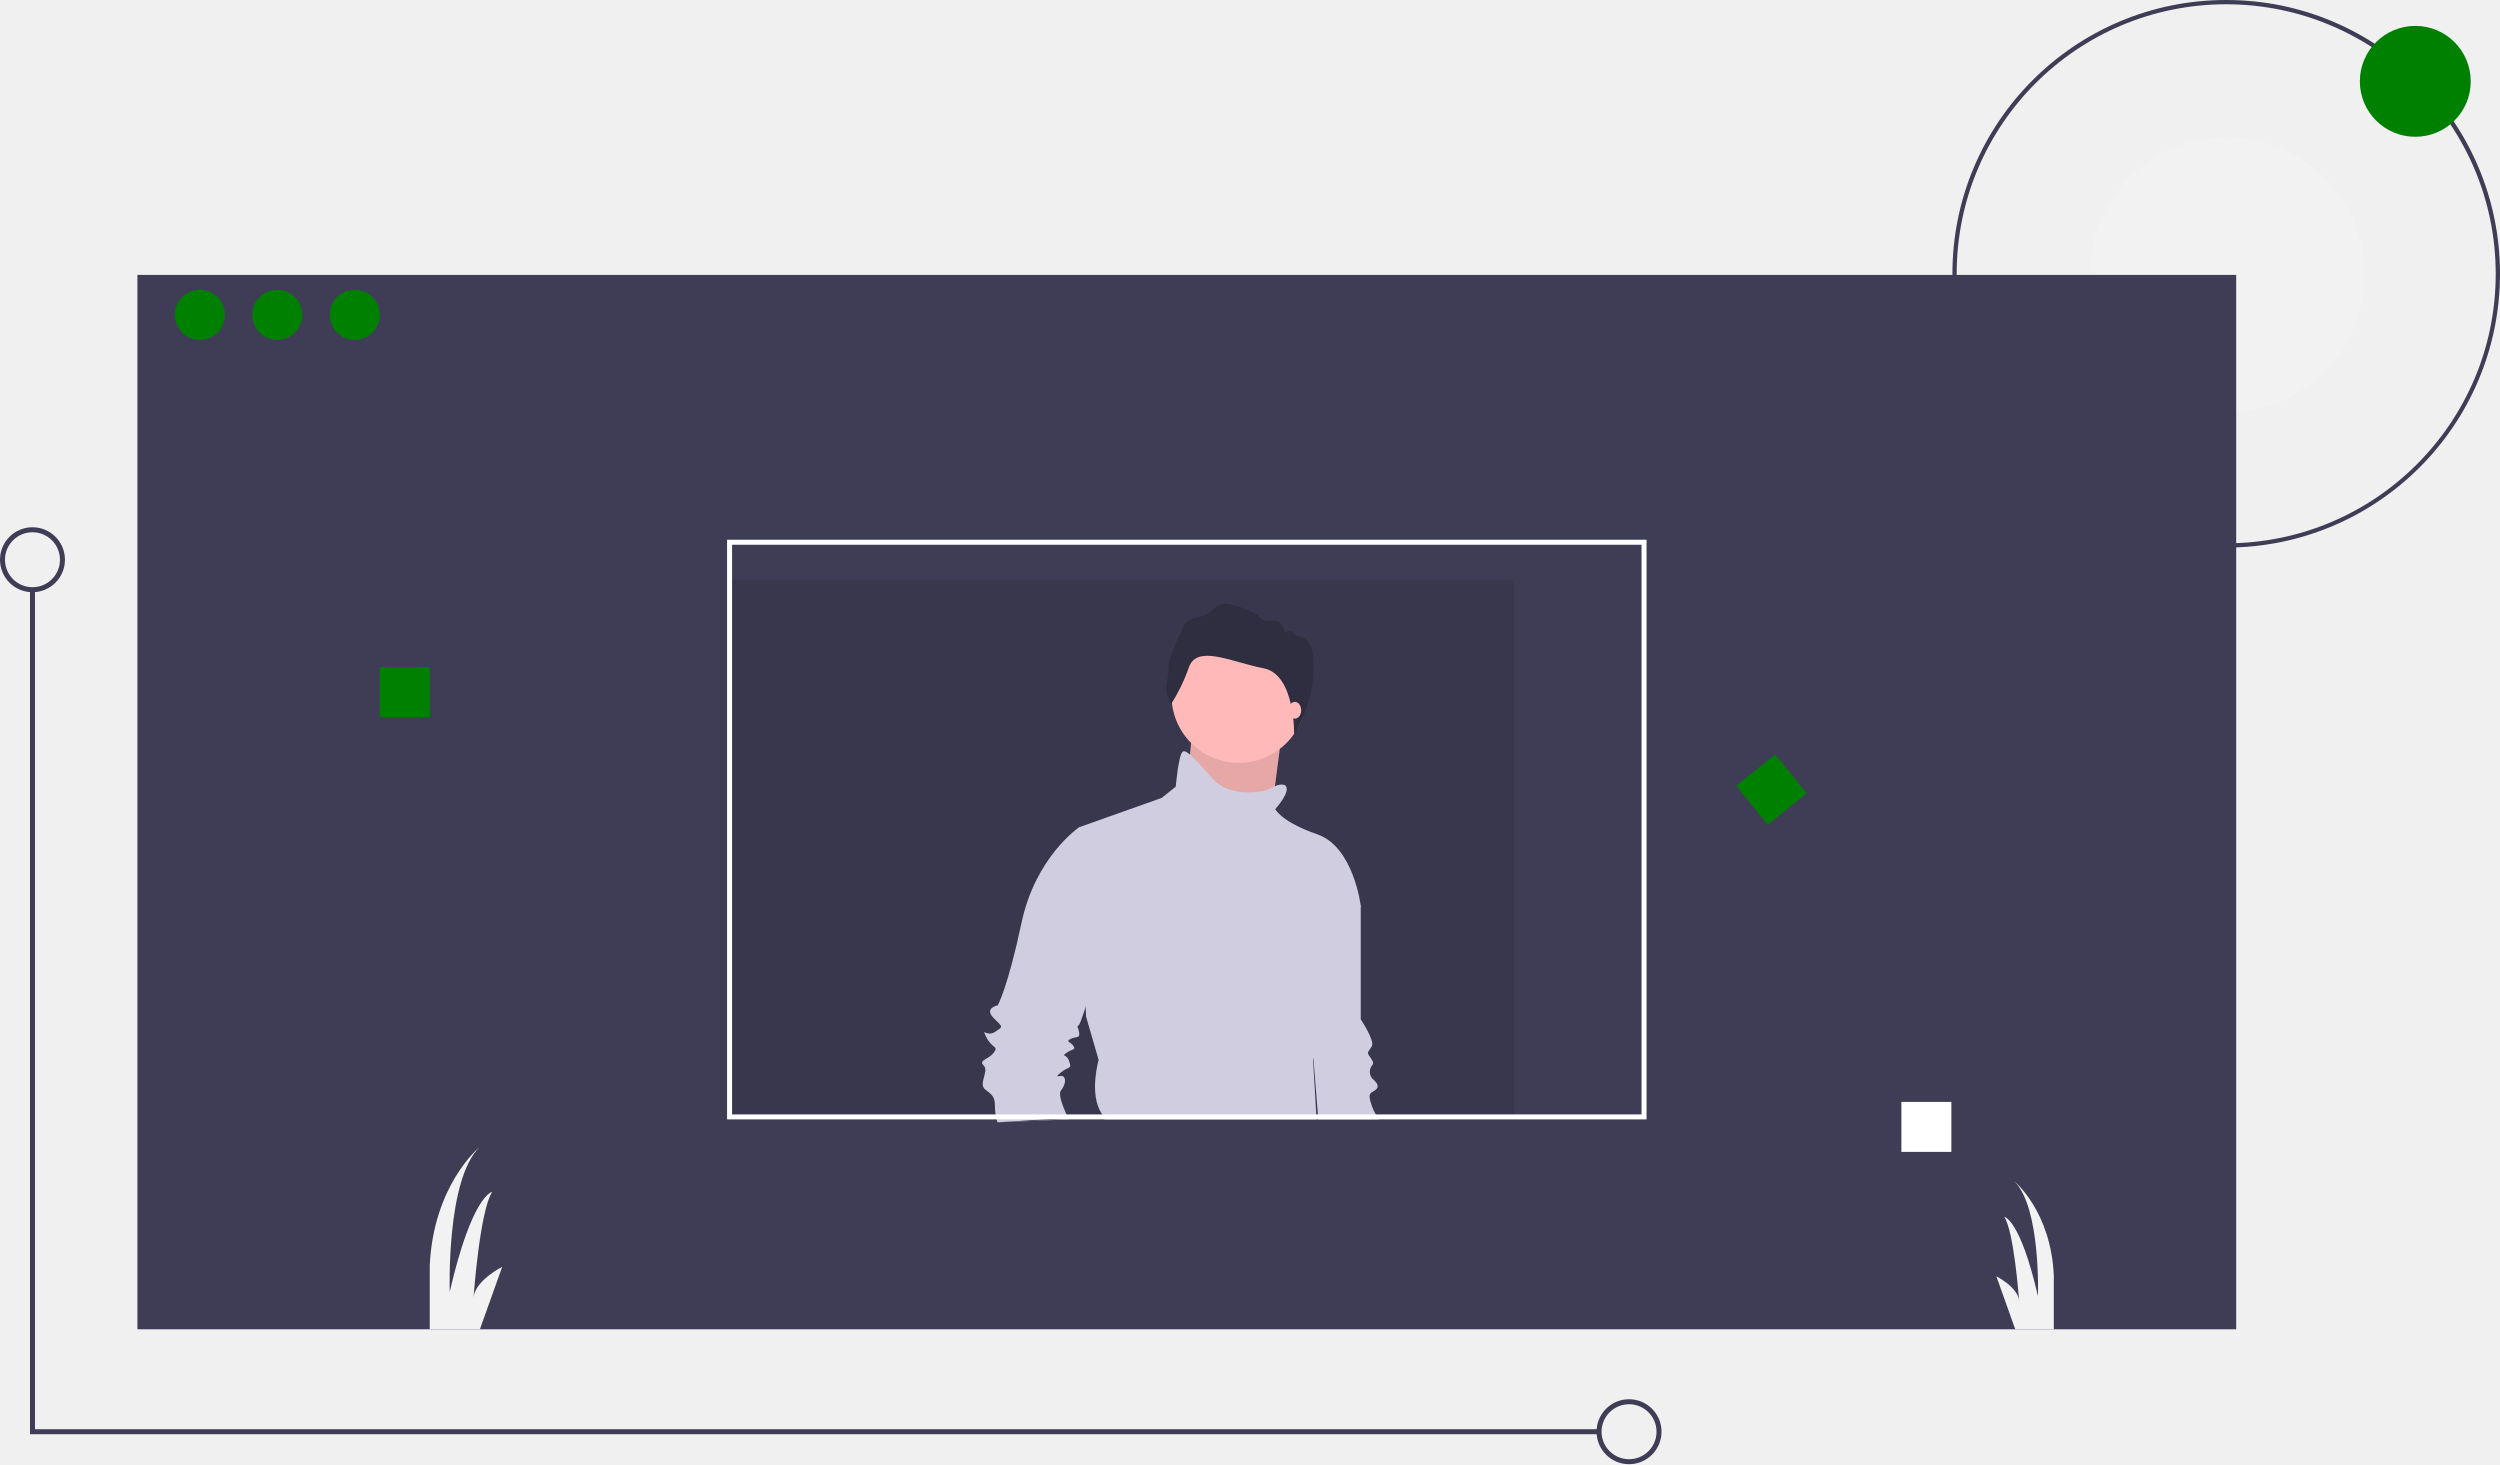
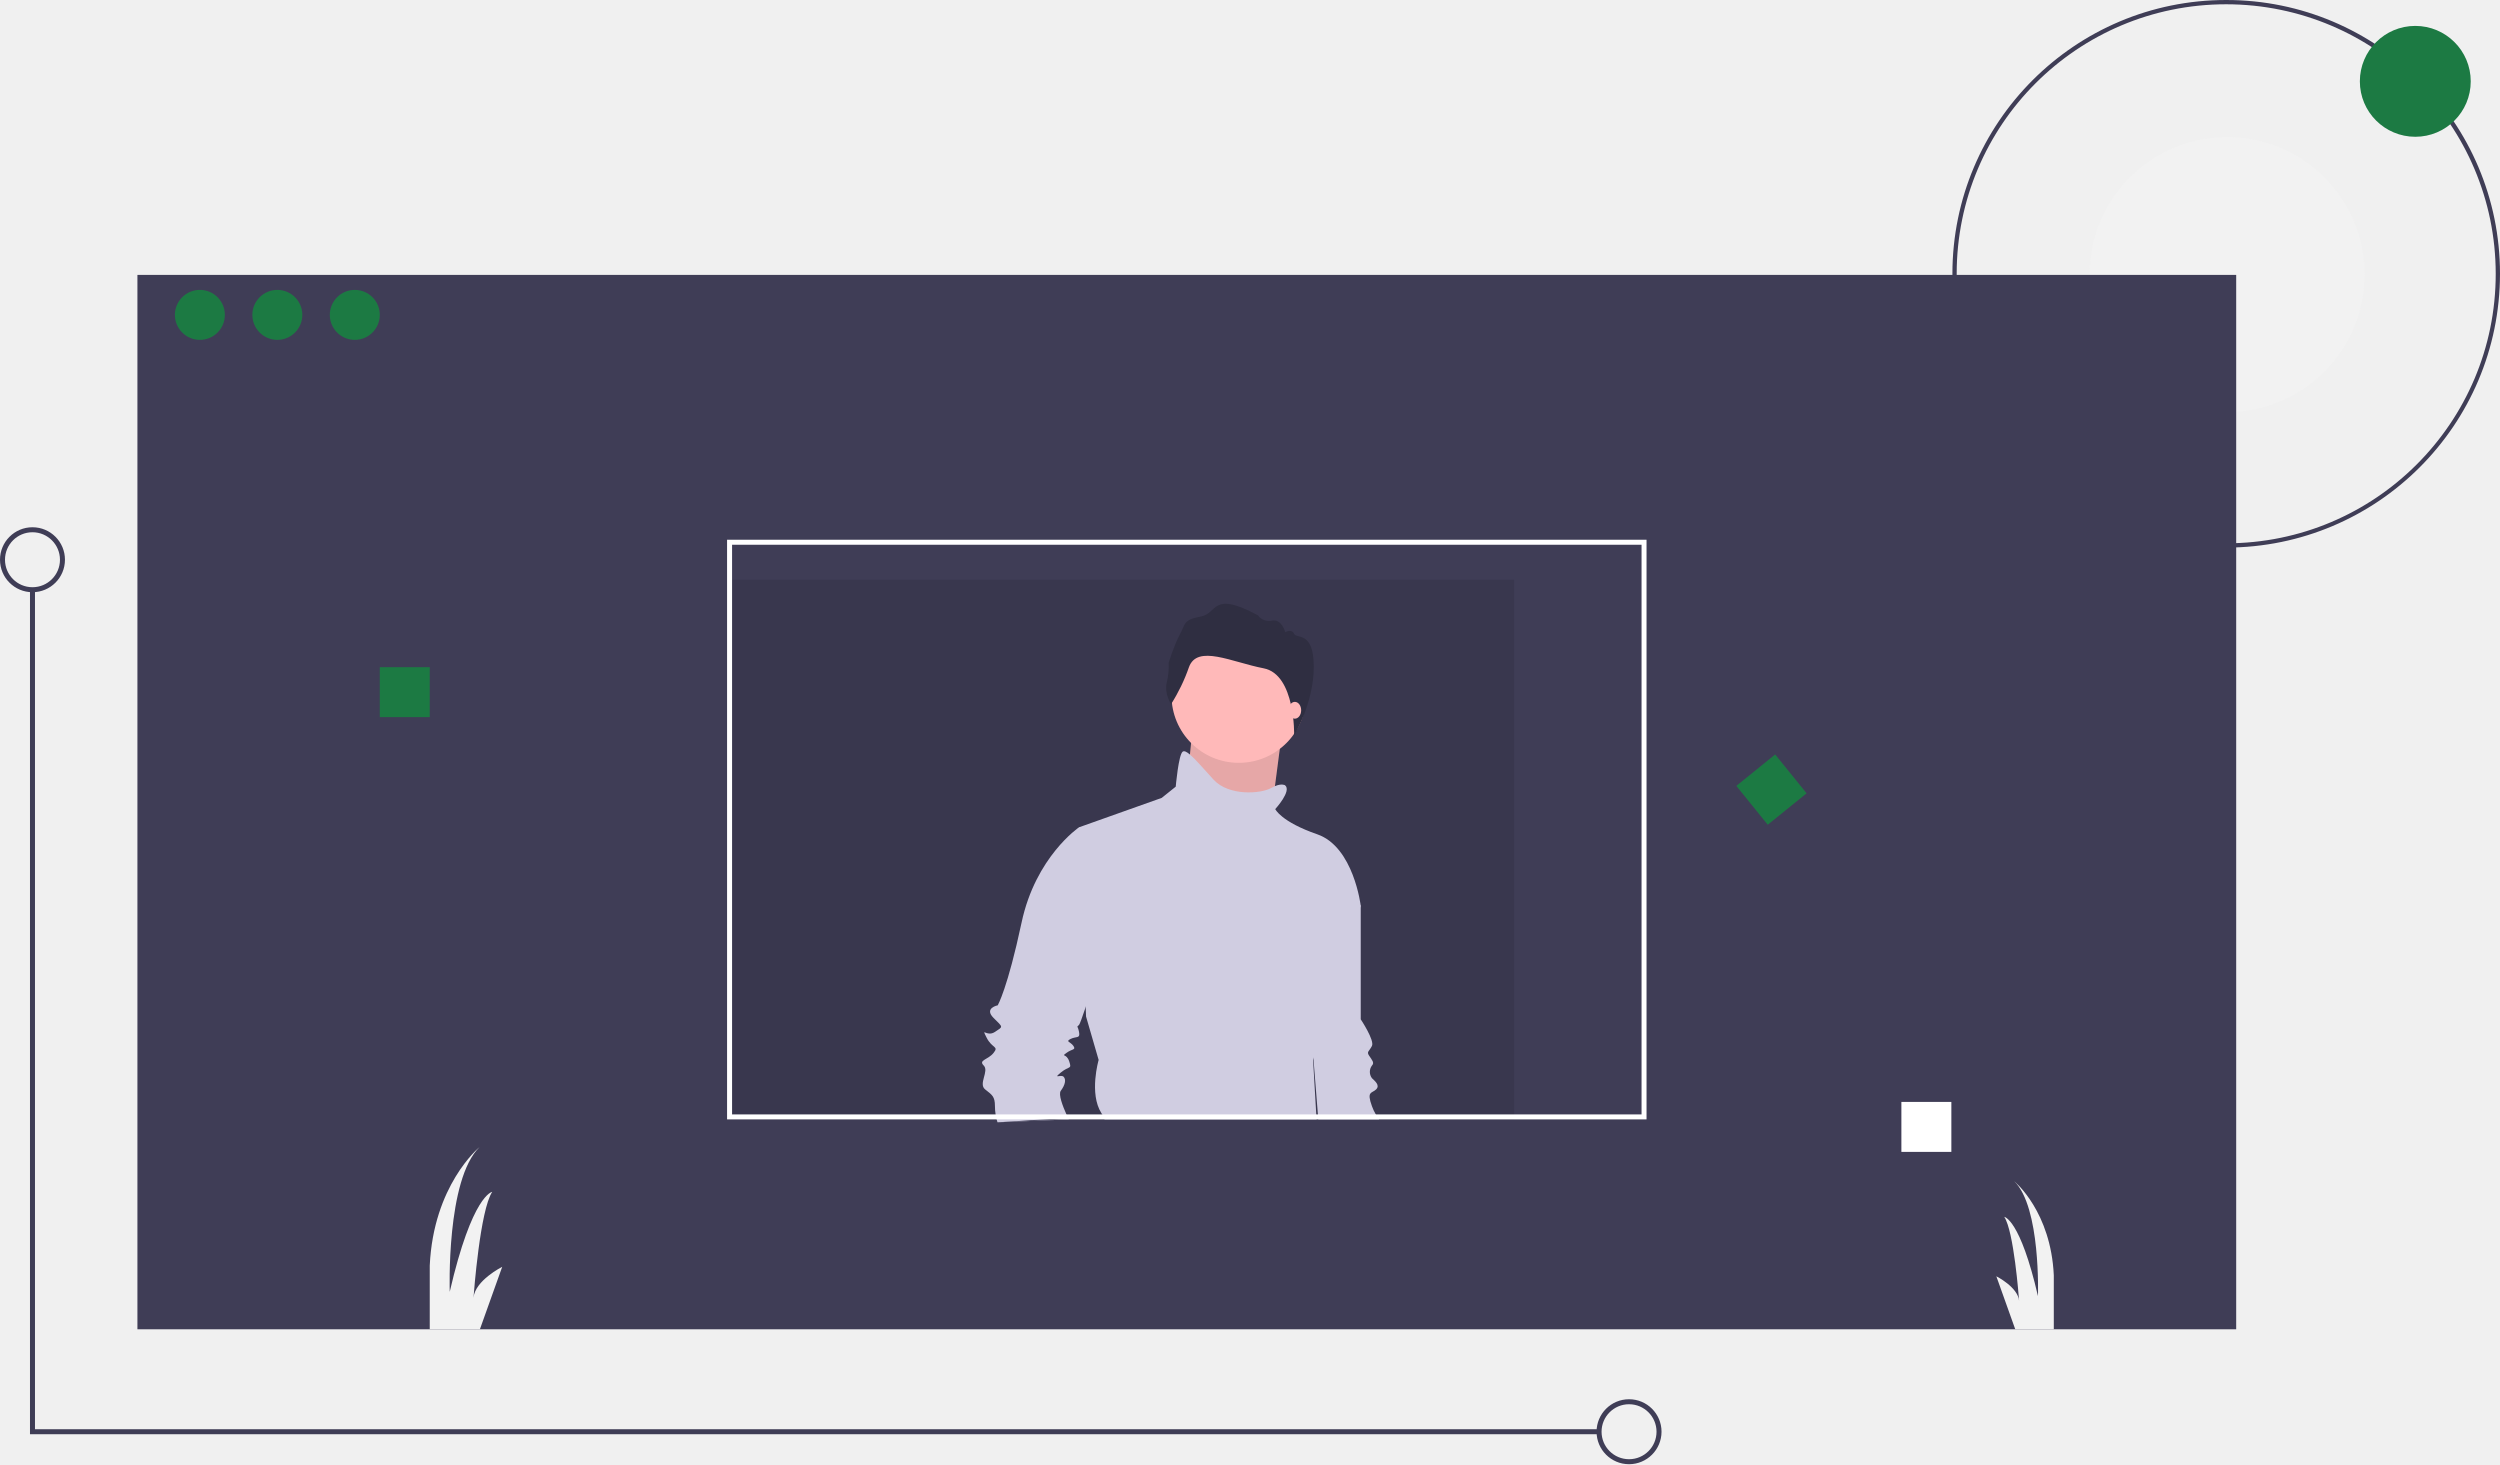
<svg xmlns="http://www.w3.org/2000/svg" id="e07c9319-842b-449a-9f57-029d5804b779" width="1168.75" height="684.517" data-name="Layer 1" viewBox="0 0 1168.75 684.517">
  <path fill="#3f3d56" d="M1056.375,363.742a128,128,0,1,1,128-128A128.145,128.145,0,0,1,1056.375,363.742Zm0-254a126,126,0,1,0,126,126A126.143,126.143,0,0,0,1056.375,109.742Z" transform="translate(-15.625 -107.7417)" />
  <circle cx="1041.179" cy="128.367" r="64.273" fill="#f2f2f2" />
  <rect width="981.176" height="492.924" x="64.244" y="128.517" fill="#3f3d56" />
  <rect width="367.941" height="252.303" x="339.908" y="271.021" opacity=".1" />
-   <circle cx="1129.149" cy="38.028" r="25.917" fill="green" />
-   <circle cx="93.445" cy="147.206" r="11.681" fill="green" />
-   <circle cx="129.655" cy="147.206" r="11.681" fill="green" />
-   <circle cx="165.866" cy="147.206" r="11.681" fill="green" />
-   <rect width="23.361" height="23.361" x="177.546" y="311.903" fill="green" />
+   <circle cx="1129.149" cy="38.028" r="25.917" fill="#1c7a43" />
+   <circle cx="93.445" cy="147.206" r="11.681" fill="#1c7a43" />
+   <circle cx="129.655" cy="147.206" r="11.681" fill="#1c7a43" />
+   <circle cx="165.866" cy="147.206" r="11.681" fill="#1c7a43" />
+   <rect width="23.361" height="23.361" x="177.546" y="311.903" fill="#1c7a43" />
  <rect width="23.361" height="23.361" x="888.899" y="515.147" fill="#fff" />
-   <rect width="23.361" height="23.361" x="832.104" y="465.199" fill="green" transform="translate(-127.7592 529.1579) rotate(-38.97687)" />
+   <rect width="23.361" height="23.361" x="832.104" y="465.199" fill="#1c7a43" transform="translate(-127.7592 529.1579) rotate(-38.97687)" />
  <polygon fill="#3f3d56" points="747.563 670.5 14.017 670.5 14.017 275.693 16.353 275.693 16.353 668.164 747.563 668.164 747.563 670.5" />
  <path fill="#3f3d56" d="M777.205,792.258a15.185,15.185,0,1,1,15.185-15.185A15.202,15.202,0,0,1,777.205,792.258Zm0-28.034a12.849,12.849,0,1,0,12.849,12.849A12.863,12.863,0,0,0,777.205,764.225Z" transform="translate(-15.625 -107.7417)" />
  <path fill="#3f3d56" d="M30.81,384.603a15.185,15.185,0,1,1,15.185-15.185A15.202,15.202,0,0,1,30.81,384.603Zm0-28.034a12.849,12.849,0,1,0,12.849,12.849A12.863,12.863,0,0,0,30.81,356.569Z" transform="translate(-15.625 -107.7417)" />
  <path fill="#f2f2f2" d="M250.407,699.981l-10.431,29.202H216.533V699.397c1.729-37.366,22.696-54.934,23.35-55.472-15.757,15.197-14.005,67.736-14.005,67.736,10.513-45.555,19.857-46.723,19.857-46.723-5.653,8.492-8.574,47.12-8.749,49.526C237.686,706.347,250.407,699.981,250.407,699.981Z" transform="translate(-15.625 -107.7417)" />
  <path fill="#f2f2f2" d="M975.776,703.952v25.23H957.753l-8.842-24.775S958.991,709.454,959.552,715.89c-.14-1.986-2.453-32.542-6.938-39.27,0,0,7.417.923,15.757,37.051,0,0,1.378-41.665-11.108-53.719C957.788,660.383,974.41,674.307,975.776,703.952Z" transform="translate(-15.625 -107.7417)" />
  <path fill="#d0cde1" d="M660.34,631.06H631.93l-.19-2.33-2.07-25.97v-.01l-2.15-27,13.11-55.69,11.14,11.14V584.27s6.55,9.83,5.24,12.45-2.62,2.62-1.31,4.58c1.31,1.97,2.62,3.28,1.31,4.59a4.92,4.92,0,0,0,0,5.9c1.31,1.31,3.93,3.27,1.96,5.24-1.96,1.96-4.58.65-1.96,7.86a23.001,23.001,0,0,0,1.8,3.84A25.502,25.502,0,0,0,660.34,631.06Z" transform="translate(-15.625 -107.7417)" />
  <polygon fill="#ffb9b9" points="557.189 343.847 553.258 383.159 593.225 389.056 596.173 366.452 599.122 343.847 557.189 343.847" />
  <polygon points="557.189 343.847 553.258 383.159 593.225 389.056 596.173 366.452 599.122 343.847 557.189 343.847" opacity=".1" />
  <circle cx="579.138" cy="325.174" r="31.45" fill="#ffb9b9" />
  <path fill="#d0cde1" d="M515.29,631.06c-.11-.23-.23-.47-.35-.73-.23-.49-.48-1.02-.75-1.6-1.74-3.88-3.87-9.4-2.64-11.05,1.97-2.62,2.62-5.24,1.31-6.55s-5.24,1.31-1.31-1.97c3.93-3.27,5.24-1.31,3.93-5.24s-3.93-1.96-1.31-3.93c2.62-1.96,4.59-1.31,3.28-3.27-1.31-1.97-3.93-1.97-1.31-3.28s4.59,0,3.93-3.28c-.66-3.27-1.31-1.96,0-3.27.34-.34,1.53-3.64,3.12-8.35,4.45-13.31,11.95-37.86,11.95-38.83,0-1.31-10.48-42.58-10.48-42.58l-4.59-2.63s-20.31,13.76-26.86,44.56c-6.56,30.79-11.14,38.66-11.14,38.66s-6.55,1.31-1.97,5.89c4.59,4.59,4.59,3.93.66,6.55s-6.55-2.62-3.93,2.62c2.62,5.25,5.89,3.94,3.27,7.21-2.62,3.28-7.2,3.28-4.58,5.9s-2.62,8.52.65,11.14c3.28,2.62,4.59,3.27,4.59,7.86a24.268,24.268,0,0,0,.31,3.84,19.597,19.597,0,0,0,.48,2.33c.15.61.3,1.07.4,1.36Z" transform="translate(-15.625 -107.7417)" />
  <polygon fill="#3f3d56" points="499.665 523.318 502.335 523.318 502.475 522.388 499.315 522.588 487.825 523.318 466.325 524.678 499.665 523.318" />
  <path fill="#d0cde1" d="M529.24,603.27l-5.89-20.31-.16-4.42-3.12-84.04,38.66-13.75L565.28,475.5s1.31-15.07,3.28-16.38c.71-.47,1.85.08,3.36,1.36,2.65,2.25,6.45,6.74,11.05,11.75,7.21,7.86,22.28,6.55,26.86,3.93a15.468,15.468,0,0,1,1.83-.91c3.29-1.36,4.72-.4,4.72-.4,3.28,2.62-4.58,11.14-4.58,11.14s2.62,5.89,19.65,11.79c17.04,5.9,20.32,33.42,20.32,33.42s-20.32,55.03-19.66,58.96c.56,3.37-1.76,10.59-2.44,12.59v.01c-.11.32-.18.51-.18.51l1.49,25.46.14,2.33H532.01a13.478,13.478,0,0,0-1.11-2.33c-.11-.18-.23-.37-.35-.56C524.66,618.99,529.24,603.27,529.24,603.27Z" transform="translate(-15.625 -107.7417)" />
  <path fill="#2f2e41" d="M563.095,436.944s-3.266-4.899-2.01-10.174a30.837,30.837,0,0,0,.879-9.17s2.638-8.542,5.276-13.315,1.382-6.783,9.672-8.29,4.899-12.31,26.755-.628a6.41,6.41,0,0,0,6.657,2.512c4.522-.879,6.155,5.401,6.155,5.401s3.015-1.759,4.145.754,9.191-1.508,9.191,15.45-9.173,32.105-9.173,32.105.672-28.524-14.275-31.414-31.026-11.305-34.92-.502A82.35,82.35,0,0,1,563.095,436.944Z" transform="translate(-15.625 -107.7417)" />
  <ellipse cx="605.346" cy="332.054" fill="#ffb9b9" rx="2.948" ry="3.931" />
  <path fill="#fff" d="M355.53,360.07V631.06H785.38V360.07ZM783.05,628.73H357.87V362.41H783.05Z" transform="translate(-15.625 -107.7417)" />
</svg>
